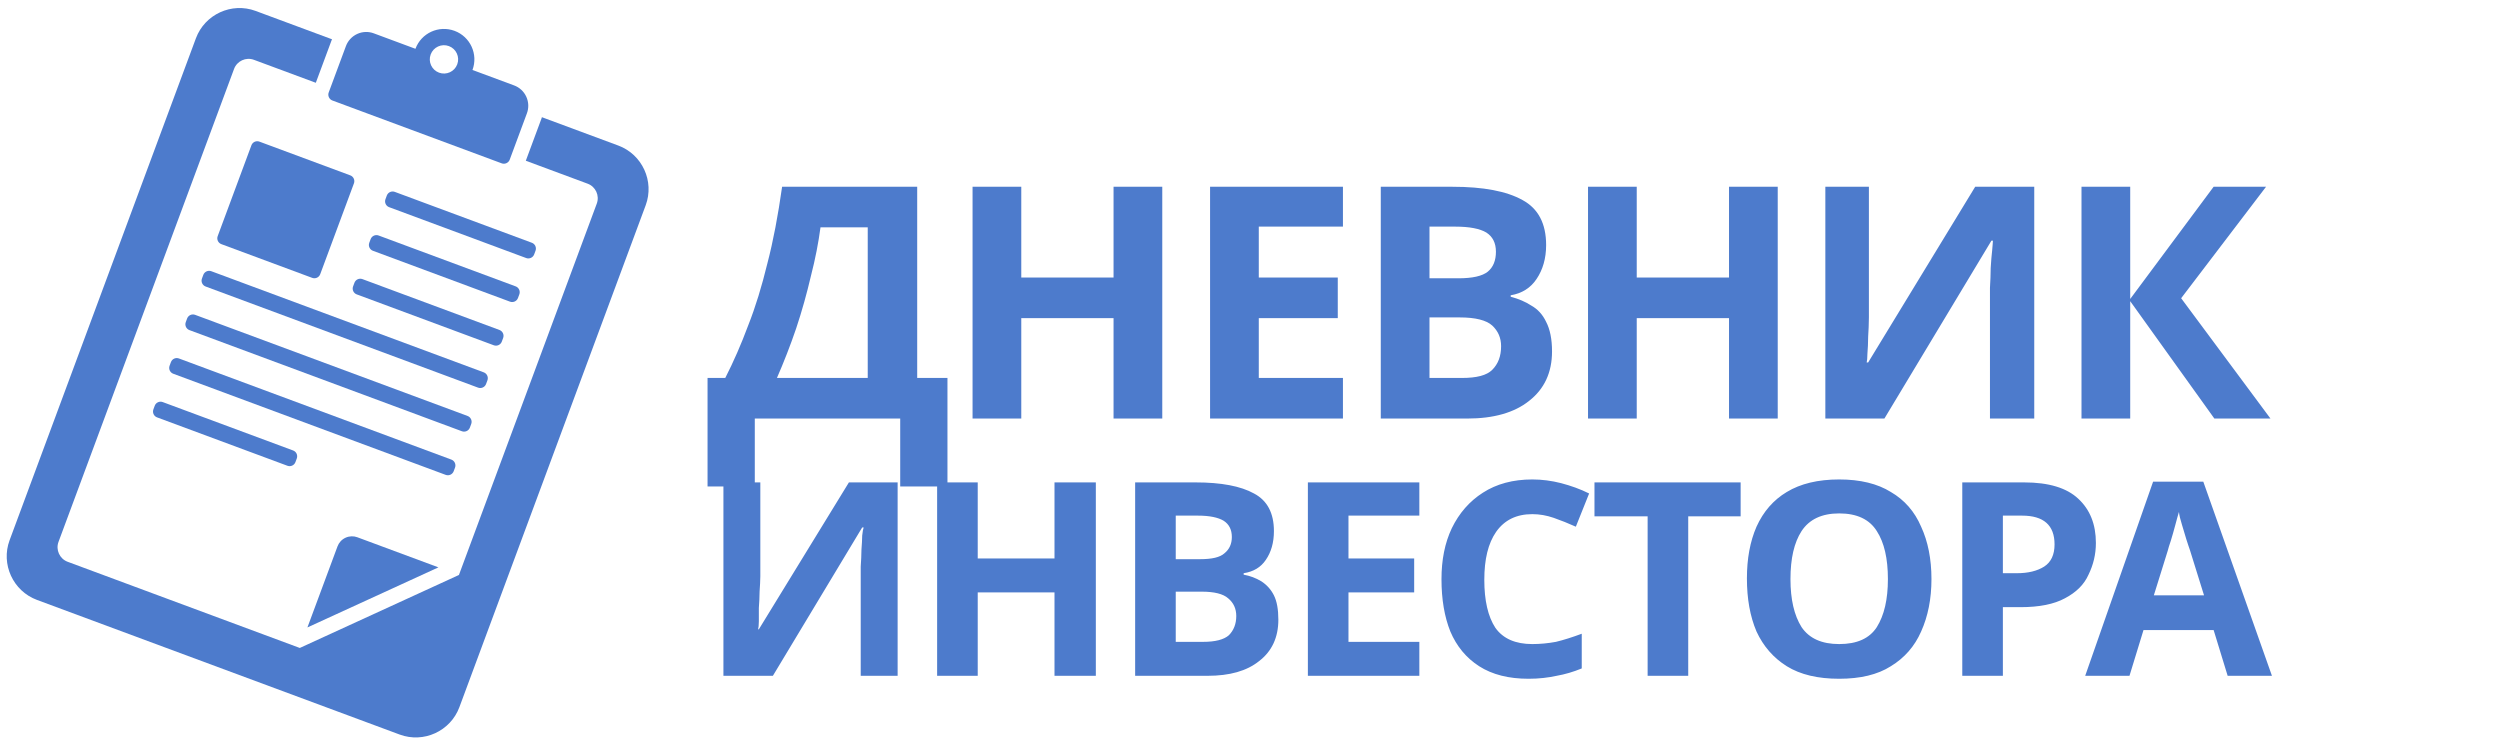
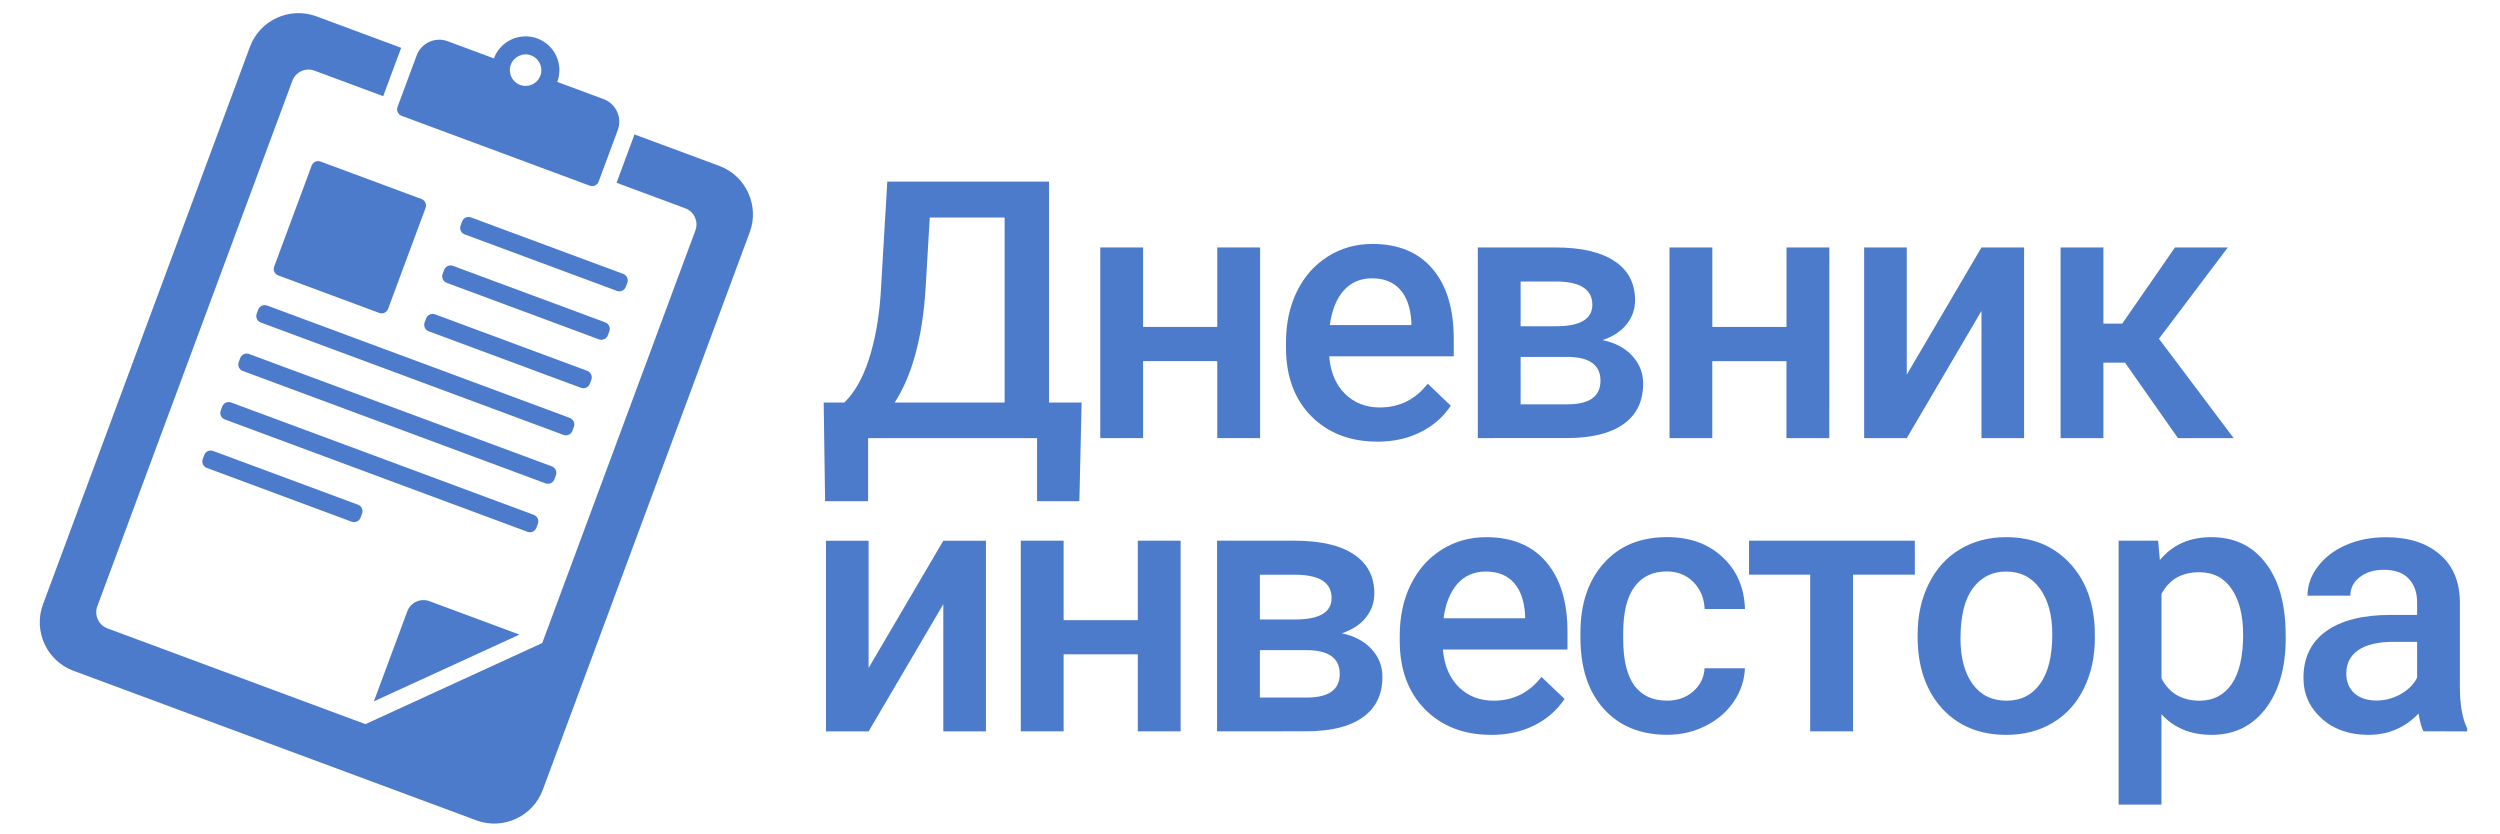
- <svg xmlns="http://www.w3.org/2000/svg" width="200" height="60" viewBox="0 0 52.917 15.875" version="1.1" id="svg8">
+ <svg xmlns="http://www.w3.org/2000/svg" width="180" height="60" viewBox="0 0 47.625 15.875" version="1.1" id="svg8">
  <defs id="defs2" />
  <g id="layer1">
-     <g id="g105" transform="matrix(0.06735118,0.02500028,-0.02500028,0.06735118,2.886283,-1.84712)" style="fill:#4d7bcc;fill-opacity:1">
+     <g id="g105" transform="matrix(0.06735118,0.02500028,-0.02500028,0.06735118,3.501675,-1.767289)" style="fill:#4d7bcc;fill-opacity:1">
      <path d="m 98.176,81.001 c 0,1.006 0.819,1.823 1.824,1.823 h 43.086 c 1,0 1.825,-0.817 1.825,-1.823 v -1.153 c 0,-1.004 -0.825,-1.828 -1.825,-1.828 H 100 c -1.004,0 -1.824,0.823 -1.824,1.828 z" fill="#5e889e" id="path83" style="fill:#4d7bcc;fill-opacity:1" />
      <path d="m 100,69.118 h 43.086 c 1,0 1.825,-0.823 1.825,-1.823 v -1.157 c 0,-1 -0.825,-1.824 -1.825,-1.824 H 100 c -1.004,0 -1.824,0.823 -1.824,1.824 v 1.157 c 0,0.999 0.82,1.823 1.824,1.823 z" fill="#5e889e" id="path85" style="fill:#4d7bcc;fill-opacity:1" />
      <path d="m 156.999,14.894 h -24.018 c 0.004,0.152 0.021,0.301 0.021,0.453 v 13.225 h 19.439 c 2.509,0 4.558,2.047 4.558,4.558 v 116.716 l -36.472,36.476 H 47.559 c -2.509,0 -4.558,-2.053 -4.558,-4.558 V 33.129 c 0,-2.511 2.049,-4.558 4.558,-4.558 H 67.003 V 15.347 c 0,-0.152 0.012,-0.301 0.02,-0.453 H 43 c -7.522,0 -13.678,6.156 -13.678,13.678 v 157.75 C 29.323,193.844 35.479,200 43,200 h 113.999 c 7.526,0 13.679,-6.156 13.679,-13.679 V 28.572 c 0,-7.523 -6.153,-13.678 -13.679,-13.678 z" fill="#5e889e" id="path87" style="fill:#4d7bcc;fill-opacity:1" />
      <path d="m 55.624,94.317 c 0,0.999 0.821,1.822 1.826,1.822 h 85.637 c 1,0 1.825,-0.823 1.825,-1.822 v -1.159 c 0,-1 -0.825,-1.824 -1.825,-1.824 H 57.449 c -1.004,0 -1.826,0.823 -1.826,1.824 v 1.159 z" fill="#5e889e" id="path89" style="fill:#4d7bcc;fill-opacity:1" />
      <path d="m 57.449,82.824 h 28.57 c 1.004,0 1.826,-0.817 1.826,-1.823 v -28.57 c 0,-1.006 -0.821,-1.824 -1.826,-1.824 h -28.57 c -1.004,0 -1.826,0.817 -1.826,1.824 v 28.57 c 0.001,1.006 0.822,1.823 1.826,1.823 z" fill="#5e889e" id="path91" style="fill:#4d7bcc;fill-opacity:1" />
      <path d="m 125.085,149.846 c -1.162,0 -2.334,0.447 -3.224,1.338 -0.891,0.886 -1.334,2.057 -1.334,3.224 v 25.466 l 30.027,-30.027 h -25.469 z" fill="#5e889e" id="path93" style="fill:#4d7bcc;fill-opacity:1" />
      <path d="m 55.624,108.022 c 0,1.004 0.821,1.821 1.826,1.821 h 85.637 c 1,0 1.825,-0.817 1.825,-1.821 v -1.15 c 0,-1.009 -0.825,-1.83 -1.825,-1.83 H 57.449 c -1.004,0 -1.826,0.821 -1.826,1.83 v 1.15 z" fill="#5e889e" id="path95" style="fill:#4d7bcc;fill-opacity:1" />
      <path d="M 143.086,50.607 H 100 c -1.004,0 -1.824,0.817 -1.824,1.824 v 1.152 c 0,1.004 0.819,1.828 1.824,1.828 h 43.086 c 1,0 1.825,-0.823 1.825,-1.828 v -1.152 c 0,-1.006 -0.825,-1.824 -1.825,-1.824 z" fill="#5e889e" id="path97" style="fill:#4d7bcc;fill-opacity:1" />
      <path d="m 55.624,121.729 c 0,1.004 0.821,1.825 1.826,1.825 h 85.637 c 1,0 1.825,-0.821 1.825,-1.825 v -1.151 c 0,-1.004 -0.825,-1.825 -1.825,-1.825 H 57.449 c -1.004,0 -1.826,0.821 -1.826,1.825 v 1.151 z" fill="#5e889e" id="path99" style="fill:#4d7bcc;fill-opacity:1" />
      <path d="m 55.624,135.436 c 0,1.004 0.821,1.83 1.826,1.83 h 40.992 c 1.004,0 1.825,-0.826 1.825,-1.83 v -1.15 c 0,-1.001 -0.821,-1.826 -1.825,-1.826 H 57.449 c -1.004,0 -1.826,0.825 -1.826,1.826 v 1.15 z" fill="#5e889e" id="path101" style="fill:#4d7bcc;fill-opacity:1" />
      <path d="m 73.386,31.761 h 53.232 c 0.464,0 0.927,-0.181 1.285,-0.541 0.355,-0.354 0.54,-0.817 0.54,-1.281 V 15.347 c 0,-1.63 -0.632,-3.263 -1.874,-4.511 -1.246,-1.248 -2.879,-1.87 -4.511,-1.87 H 108.963 C 108.964,4.013 104.952,0 100,0 95.05,0 91.037,4.013 91.037,8.966 H 77.944 c -1.634,0 -3.265,0.622 -4.515,1.87 -1.238,1.249 -1.871,2.881 -1.871,4.511 V 29.94 c 0,0.463 0.185,0.927 0.539,1.281 0.358,0.36 0.821,0.54 1.289,0.54 z M 100,4.79 c 2.308,0 4.178,1.87 4.178,4.176 0,2.305 -1.87,4.176 -4.178,4.176 -2.306,0 -4.174,-1.871 -4.174,-4.176 0,-2.306 1.868,-4.176 4.174,-4.176 z" fill="#5e889e" id="path103" style="fill:#4d7bcc;fill-opacity:1" />
    </g>
-     <text xml:space="preserve" style="font-style:normal;font-variant:normal;font-weight:bold;font-stretch:normal;font-size:6.874px;line-height:1.25;font-family:sans-serif;-inkscape-font-specification:'sans-serif Bold';letter-spacing:-0.235px;word-spacing:0px;fill:#4d7bcc;stroke-width:0.172;fill-opacity:1;" x="14.945" y="8.862" id="text515">
-       <tspan id="tspan513" x="14.945" y="8.862" style="font-style:normal;font-variant:normal;font-weight:bold;font-stretch:normal;font-family:sans-serif;-inkscape-font-specification:'sans-serif Bold';fill:#4d7bcc;stroke-width:0.172;fill-opacity:1;">ДНЕВНИК</tspan>
-     </text>
-     <text xml:space="preserve" style="font-style:normal;font-variant:normal;font-weight:bold;font-stretch:normal;font-size:5.733px;line-height:1.25;font-family:sans-serif;-inkscape-font-specification:'sans-serif Bold';letter-spacing:-0.196px;word-spacing:0px;fill:#4d7bcc;stroke-width:0.143;fill-opacity:1;" x="14.797" y="14.305" id="text519">
-       <tspan id="tspan517" x="14.797" y="14.305" style="font-style:normal;font-variant:normal;font-weight:bold;font-stretch:normal;font-family:sans-serif;-inkscape-font-specification:'sans-serif Bold';fill:#4d7bcc;stroke-width:0.143;fill-opacity:1;">ИНВЕСТОРА</tspan>
-     </text>
+     <g aria-label="Дневник " id="text515" style="font-style:normal;font-variant:normal;font-weight:bold;font-stretch:normal;font-size:6.874px;line-height:1.25;font-family:Roboto;-inkscape-font-specification:'Roboto Bold';letter-spacing:-0.235px;word-spacing:0px;fill:#4d7bcc;fill-opacity:1;stroke-width:0.172">
+       <path d="M 20.562,9.548 H 19.756 V 8.346 H 16.537 v 1.202 h -0.819 l -0.027,-1.88 h 0.393 Q 16.376,7.386 16.551,6.849 16.725,6.309 16.775,5.627 L 16.903,3.459 h 3.081 v 4.209 h 0.621 z M 17.044,7.668 h 2.094 V 4.144 h -1.426 l -0.081,1.376 q -0.091,1.379 -0.587,2.148 z" style="font-style:normal;font-variant:normal;font-weight:bold;font-stretch:normal;font-family:Roboto;-inkscape-font-specification:'Roboto Bold';fill:#4d7bcc;fill-opacity:1;stroke-width:0.172" id="path922" />
+       <path d="m 24.005,8.346 h -0.816 V 6.879 H 21.776 V 8.346 H 20.96 V 4.714 h 0.816 v 1.514 h 1.413 V 4.714 h 0.816 z" style="font-style:normal;font-variant:normal;font-weight:bold;font-stretch:normal;font-family:Roboto;-inkscape-font-specification:'Roboto Bold';fill:#4d7bcc;fill-opacity:1;stroke-width:0.172" id="path924" />
+       <path d="m 26.236,8.413 q -0.775,0 -1.259,-0.487 Q 24.498,7.436 24.498,6.624 V 6.523 q 0,-0.544 0.208,-0.97 0.211,-0.43 0.591,-0.668 0.379,-0.238 0.846,-0.238 0.742,0 1.145,0.473 0.406,0.473 0.406,1.339 v 0.329 h -2.373 q 0.037,0.45 0.299,0.712 0.265,0.262 0.665,0.262 0.561,0 0.913,-0.453 l 0.44,0.42 q -0.218,0.326 -0.584,0.507 -0.362,0.178 -0.816,0.178 z m -0.097,-3.111 q -0.336,0 -0.544,0.235 -0.205,0.235 -0.262,0.655 h 1.554 V 6.131 Q 26.861,5.721 26.669,5.513 26.478,5.302 26.139,5.302 Z" style="font-style:normal;font-variant:normal;font-weight:bold;font-stretch:normal;font-family:Roboto;-inkscape-font-specification:'Roboto Bold';fill:#4d7bcc;fill-opacity:1;stroke-width:0.172" id="path926" />
+       <path d="M 28.152,8.346 V 4.714 h 1.473 q 0.745,0 1.134,0.262 0.389,0.258 0.389,0.745 0,0.252 -0.158,0.453 -0.154,0.198 -0.46,0.305 0.356,0.074 0.564,0.299 0.208,0.225 0.208,0.53 0,0.507 -0.376,0.772 -0.373,0.265 -1.074,0.265 z m 0.816,-1.547 v 0.903 h 0.893 q 0.628,0 0.628,-0.45 0,-0.453 -0.638,-0.453 z m 0,-0.584 h 0.671 q 0.695,0 0.695,-0.409 0,-0.43 -0.658,-0.443 h -0.708 z" style="font-style:normal;font-variant:normal;font-weight:bold;font-stretch:normal;font-family:Roboto;-inkscape-font-specification:'Roboto Bold';fill:#4d7bcc;fill-opacity:1;stroke-width:0.172" id="path928" />
+       <path d="m 34.848,8.346 h -0.816 V 6.879 H 32.619 V 8.346 H 31.804 V 4.714 h 0.816 v 1.514 h 1.413 V 4.714 h 0.816 z" style="font-style:normal;font-variant:normal;font-weight:bold;font-stretch:normal;font-family:Roboto;-inkscape-font-specification:'Roboto Bold';fill:#4d7bcc;fill-opacity:1;stroke-width:0.172" id="path930" />
+       <path d="m 37.747,4.714 h 0.812 V 8.346 H 37.747 V 5.923 L 36.324,8.346 H 35.512 V 4.714 h 0.812 v 2.423 z" style="font-style:normal;font-variant:normal;font-weight:bold;font-stretch:normal;font-family:Roboto;-inkscape-font-specification:'Roboto Bold';fill:#4d7bcc;fill-opacity:1;stroke-width:0.172" id="path932" />
+       <path d="M 40.482,6.909 H 40.07 V 8.346 H 39.254 V 4.714 h 0.816 v 1.45 h 0.359 l 1.004,-1.45 h 1.007 l -1.312,1.739 1.423,1.893 h -1.061 z" style="font-style:normal;font-variant:normal;font-weight:bold;font-stretch:normal;font-family:Roboto;-inkscape-font-specification:'Roboto Bold';fill:#4d7bcc;fill-opacity:1;stroke-width:0.172" id="path934" />
+     </g>
+     <g aria-label="инвестора " id="text126" style="font-style:normal;font-variant:normal;font-weight:bold;font-stretch:normal;font-size:6.874px;line-height:1.25;font-family:Roboto;-inkscape-font-specification:'Roboto Bold';letter-spacing:-0.235px;word-spacing:0px;fill:#4d7bcc;fill-opacity:1;stroke-width:0.172">
+       <path d="m 17.97,10.301 h 0.812 v 3.632 h -0.812 v -2.423 l -1.423,2.423 h -0.812 v -3.632 h 0.812 v 2.423 z" style="font-style:normal;font-variant:normal;font-weight:bold;font-stretch:normal;font-family:Roboto;-inkscape-font-specification:'Roboto Bold';fill:#4d7bcc;fill-opacity:1;stroke-width:0.172" id="path937" />
+       <path d="m 22.491,13.932 h -0.816 v -1.467 h -1.413 v 1.467 h -0.816 v -3.632 h 0.816 v 1.514 h 1.413 v -1.514 h 0.816 z" style="font-style:normal;font-variant:normal;font-weight:bold;font-stretch:normal;font-family:Roboto;-inkscape-font-specification:'Roboto Bold';fill:#4d7bcc;fill-opacity:1;stroke-width:0.172" id="path939" />
+       <path d="m 23.185,13.932 v -3.632 h 1.473 q 0.745,0 1.134,0.262 0.389,0.258 0.389,0.745 0,0.252 -0.158,0.453 -0.154,0.198 -0.46,0.305 0.356,0.074 0.564,0.299 0.208,0.225 0.208,0.53 0,0.507 -0.376,0.772 -0.373,0.265 -1.074,0.265 z m 0.816,-1.547 v 0.903 h 0.893 q 0.628,0 0.628,-0.45 0,-0.453 -0.638,-0.453 z m 0,-0.584 h 0.671 q 0.695,0 0.695,-0.409 0,-0.43 -0.658,-0.443 h -0.708 z" style="font-style:normal;font-variant:normal;font-weight:bold;font-stretch:normal;font-family:Roboto;-inkscape-font-specification:'Roboto Bold';fill:#4d7bcc;fill-opacity:1;stroke-width:0.172" id="path941" />
+       <path d="m 28.404,13.999 q -0.775,0 -1.259,-0.487 Q 26.665,13.023 26.665,12.21 v -0.101 q 0,-0.544 0.208,-0.97 0.211,-0.43 0.591,-0.668 0.379,-0.238 0.846,-0.238 0.742,0 1.145,0.473 0.406,0.473 0.406,1.339 v 0.329 h -2.373 q 0.037,0.45 0.299,0.712 0.265,0.262 0.665,0.262 0.561,0 0.913,-0.453 l 0.44,0.42 q -0.218,0.326 -0.584,0.507 -0.362,0.178 -0.816,0.178 z M 28.306,10.888 q -0.336,0 -0.544,0.235 -0.205,0.235 -0.262,0.655 h 1.554 v -0.06 Q 29.028,11.308 28.837,11.099 28.645,10.888 28.306,10.888 Z" style="font-style:normal;font-variant:normal;font-weight:bold;font-stretch:normal;font-family:Roboto;-inkscape-font-specification:'Roboto Bold';fill:#4d7bcc;fill-opacity:1;stroke-width:0.172" id="path943" />
+       <path d="m 31.75,13.348 q 0.305,0 0.507,-0.178 0.201,-0.178 0.215,-0.44 h 0.769 q -0.013,0.339 -0.211,0.634 -0.198,0.292 -0.537,0.463 -0.339,0.171 -0.732,0.171 -0.762,0 -1.208,-0.493 -0.446,-0.493 -0.446,-1.363 v -0.084 q 0,-0.829 0.443,-1.326 0.443,-0.5 1.208,-0.5 0.648,0 1.054,0.379 0.409,0.376 0.43,0.99 h -0.769 q -0.013,-0.312 -0.215,-0.514 -0.198,-0.201 -0.507,-0.201 -0.396,0 -0.611,0.289 -0.215,0.285 -0.218,0.869 v 0.131 q 0,0.591 0.211,0.883 0.215,0.289 0.618,0.289 z" style="font-style:normal;font-variant:normal;font-weight:bold;font-stretch:normal;font-family:Roboto;-inkscape-font-specification:'Roboto Bold';fill:#4d7bcc;fill-opacity:1;stroke-width:0.172" id="path945" />
+       <path d="m 36.478,10.948 h -1.178 v 2.984 h -0.816 v -2.984 h -1.165 v -0.648 h 3.158 z" style="font-style:normal;font-variant:normal;font-weight:bold;font-stretch:normal;font-family:Roboto;-inkscape-font-specification:'Roboto Bold';fill:#4d7bcc;fill-opacity:1;stroke-width:0.172" id="path947" />
+       <path d="m 36.531,12.083 q 0,-0.534 0.211,-0.96 0.211,-0.43 0.594,-0.658 0.383,-0.232 0.879,-0.232 0.735,0 1.192,0.473 0.46,0.473 0.497,1.255 l 0.003,0.191 q 0,0.537 -0.208,0.96 -0.205,0.423 -0.591,0.655 -0.383,0.232 -0.886,0.232 -0.769,0 -1.232,-0.51 -0.46,-0.514 -0.46,-1.366 z m 0.816,0.07 q 0,0.561 0.232,0.879 0.232,0.316 0.644,0.316 0.413,0 0.641,-0.322 0.232,-0.322 0.232,-0.943 0,-0.55 -0.238,-0.873 -0.235,-0.322 -0.641,-0.322 -0.399,0 -0.634,0.319 -0.235,0.316 -0.235,0.947 z" style="font-style:normal;font-variant:normal;font-weight:bold;font-stretch:normal;font-family:Roboto;-inkscape-font-specification:'Roboto Bold';fill:#4d7bcc;fill-opacity:1;stroke-width:0.172" id="path949" />
+       <path d="m 43.543,12.153 q 0,0.842 -0.383,1.346 -0.383,0.5 -1.027,0.5 -0.597,0 -0.957,-0.393 v 1.722 h -0.816 v -5.028 h 0.752 l 0.034,0.369 q 0.359,-0.436 0.977,-0.436 0.665,0 1.04,0.497 0.379,0.493 0.379,1.373 z m -0.812,-0.07 q 0,-0.544 -0.218,-0.863 -0.215,-0.319 -0.618,-0.319 -0.5,0 -0.718,0.413 v 1.611 q 0.222,0.423 0.725,0.423 0.389,0 0.608,-0.312 0.222,-0.316 0.222,-0.953 z" style="font-style:normal;font-variant:normal;font-weight:bold;font-stretch:normal;font-family:Roboto;-inkscape-font-specification:'Roboto Bold';fill:#4d7bcc;fill-opacity:1;stroke-width:0.172" id="path951" />
+       <path d="m 46.167,13.932 q -0.054,-0.104 -0.094,-0.339 -0.389,0.406 -0.953,0.406 -0.547,0 -0.893,-0.312 -0.346,-0.312 -0.346,-0.772 0,-0.581 0.43,-0.889 0.433,-0.312 1.235,-0.312 h 0.5 v -0.238 q 0,-0.282 -0.158,-0.45 -0.158,-0.171 -0.48,-0.171 -0.279,0 -0.456,0.141 -0.178,0.138 -0.178,0.352 h -0.816 q 0,-0.299 0.198,-0.557 0.198,-0.262 0.537,-0.409 0.342,-0.148 0.762,-0.148 0.638,0 1.017,0.322 0.379,0.319 0.389,0.9 v 1.638 q 0,0.49 0.138,0.782 v 0.057 z M 45.271,13.345 q 0.242,0 0.453,-0.117 0.215,-0.117 0.322,-0.316 v -0.685 h -0.44 q -0.453,0 -0.681,0.158 -0.228,0.158 -0.228,0.446 0,0.235 0.154,0.376 0.158,0.138 0.42,0.138 z" style="font-style:normal;font-variant:normal;font-weight:bold;font-stretch:normal;font-family:Roboto;-inkscape-font-specification:'Roboto Bold';fill:#4d7bcc;fill-opacity:1;stroke-width:0.172" id="path953" />
+     </g>
  </g>
</svg>
